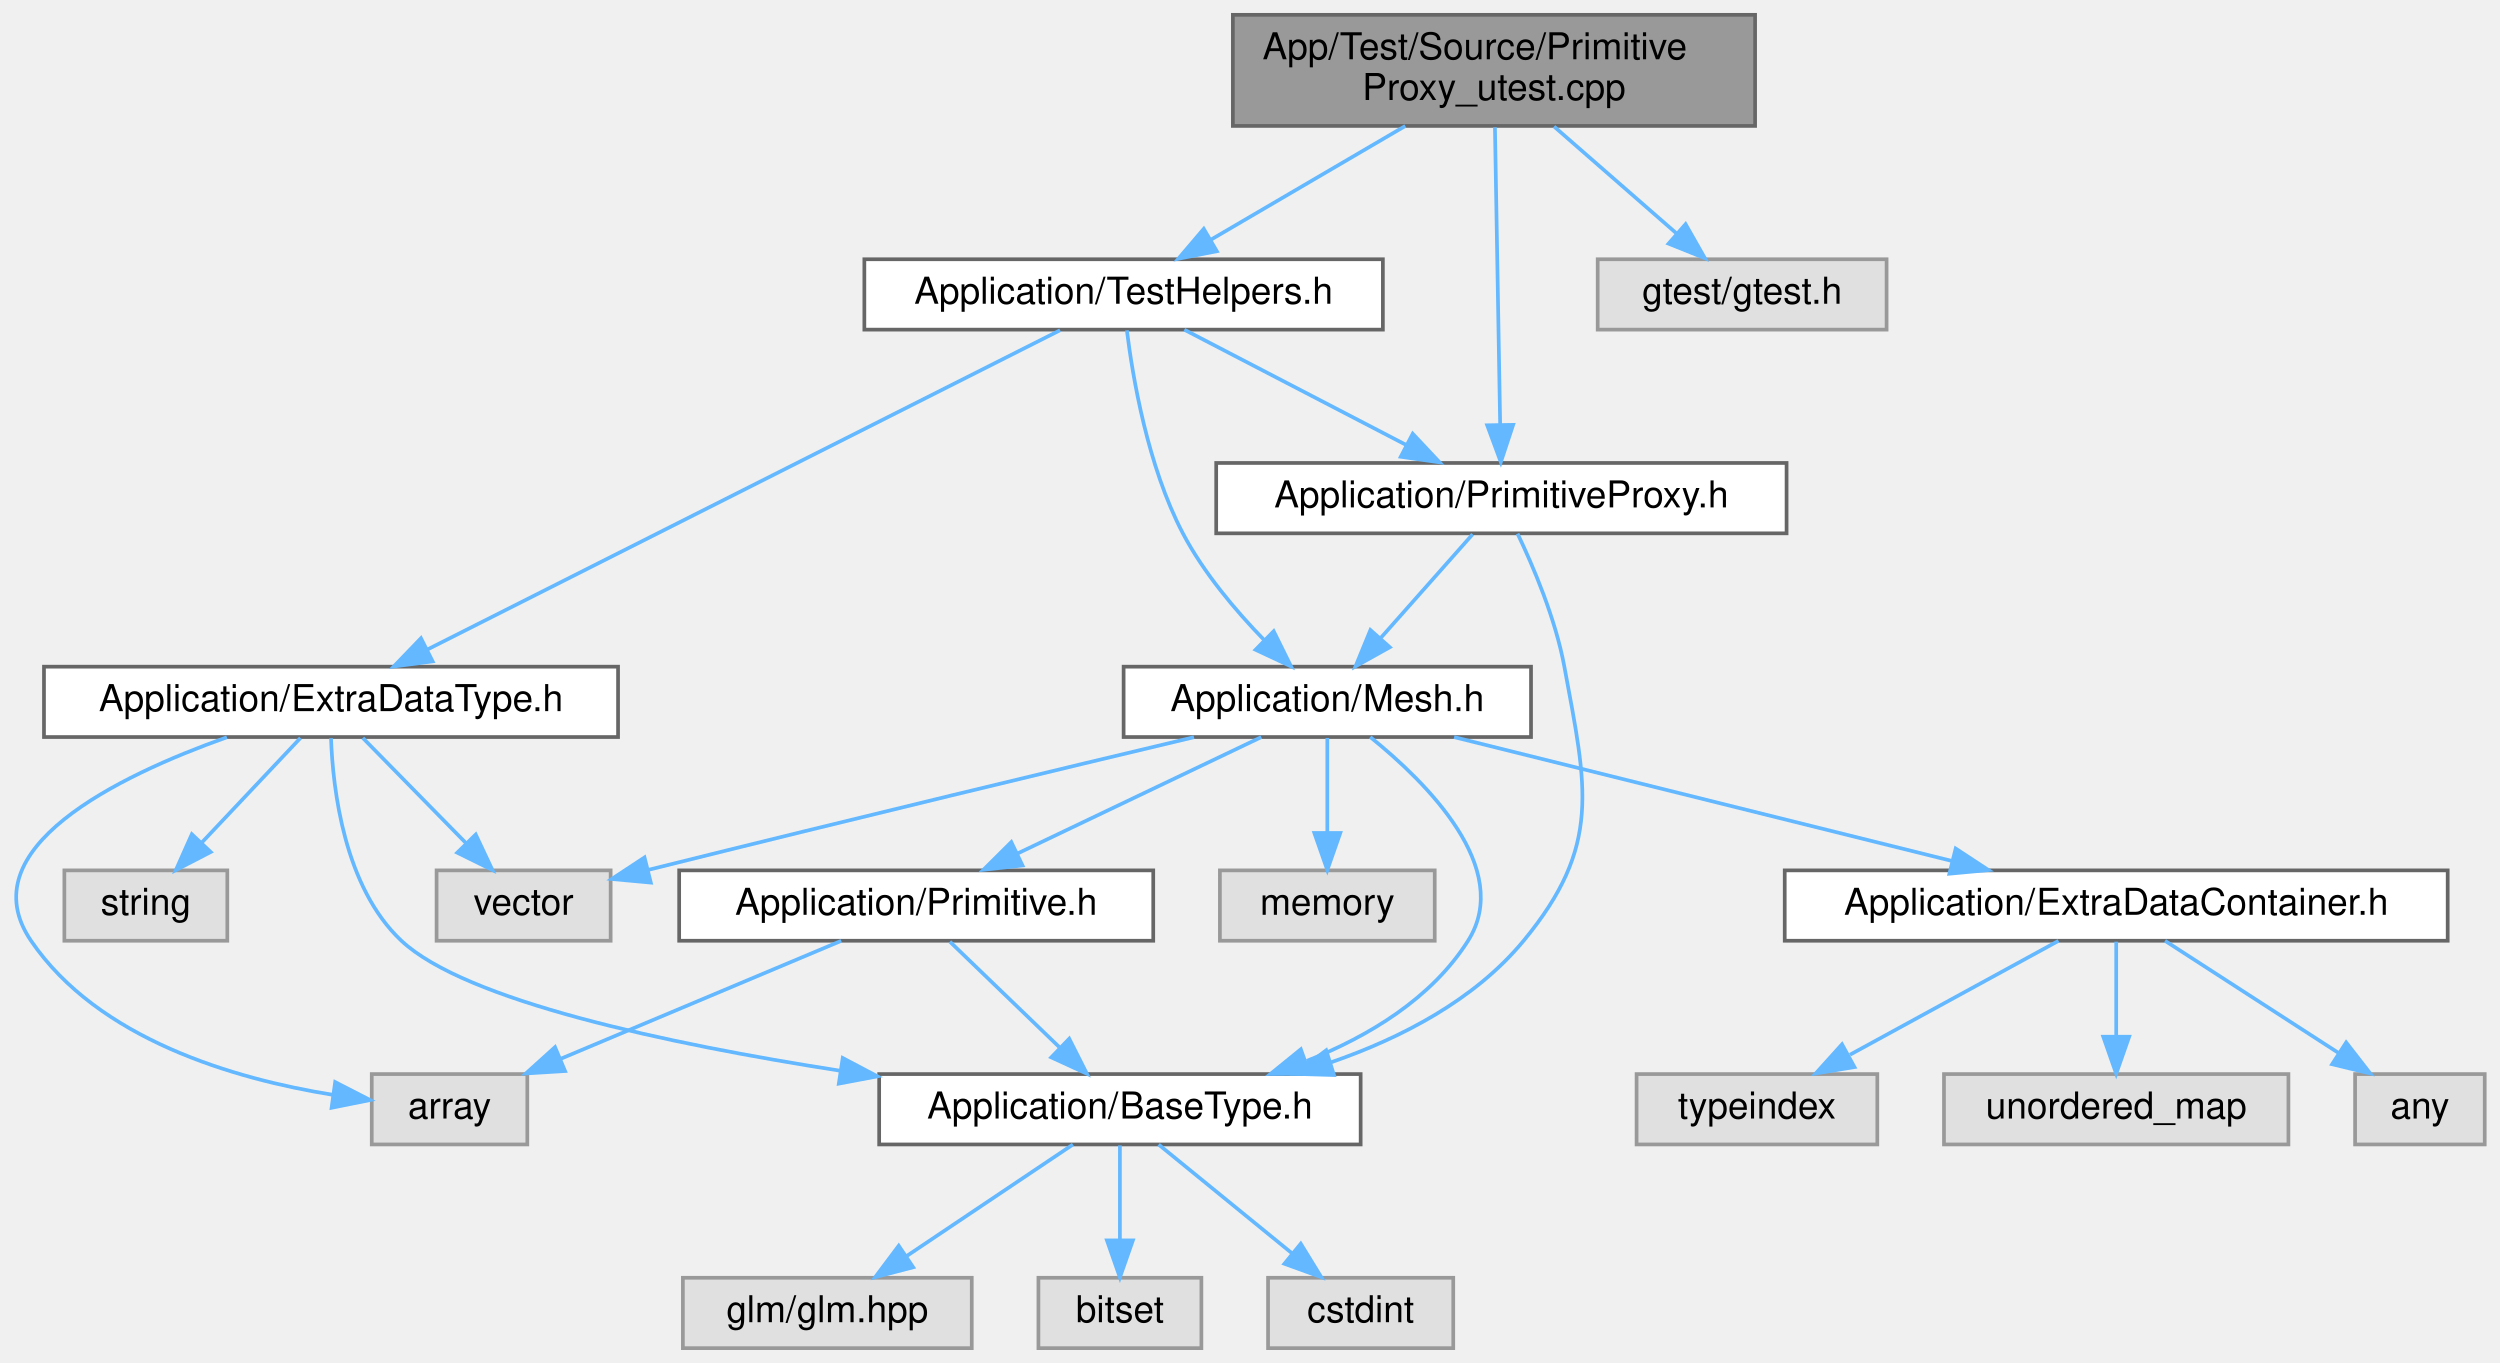
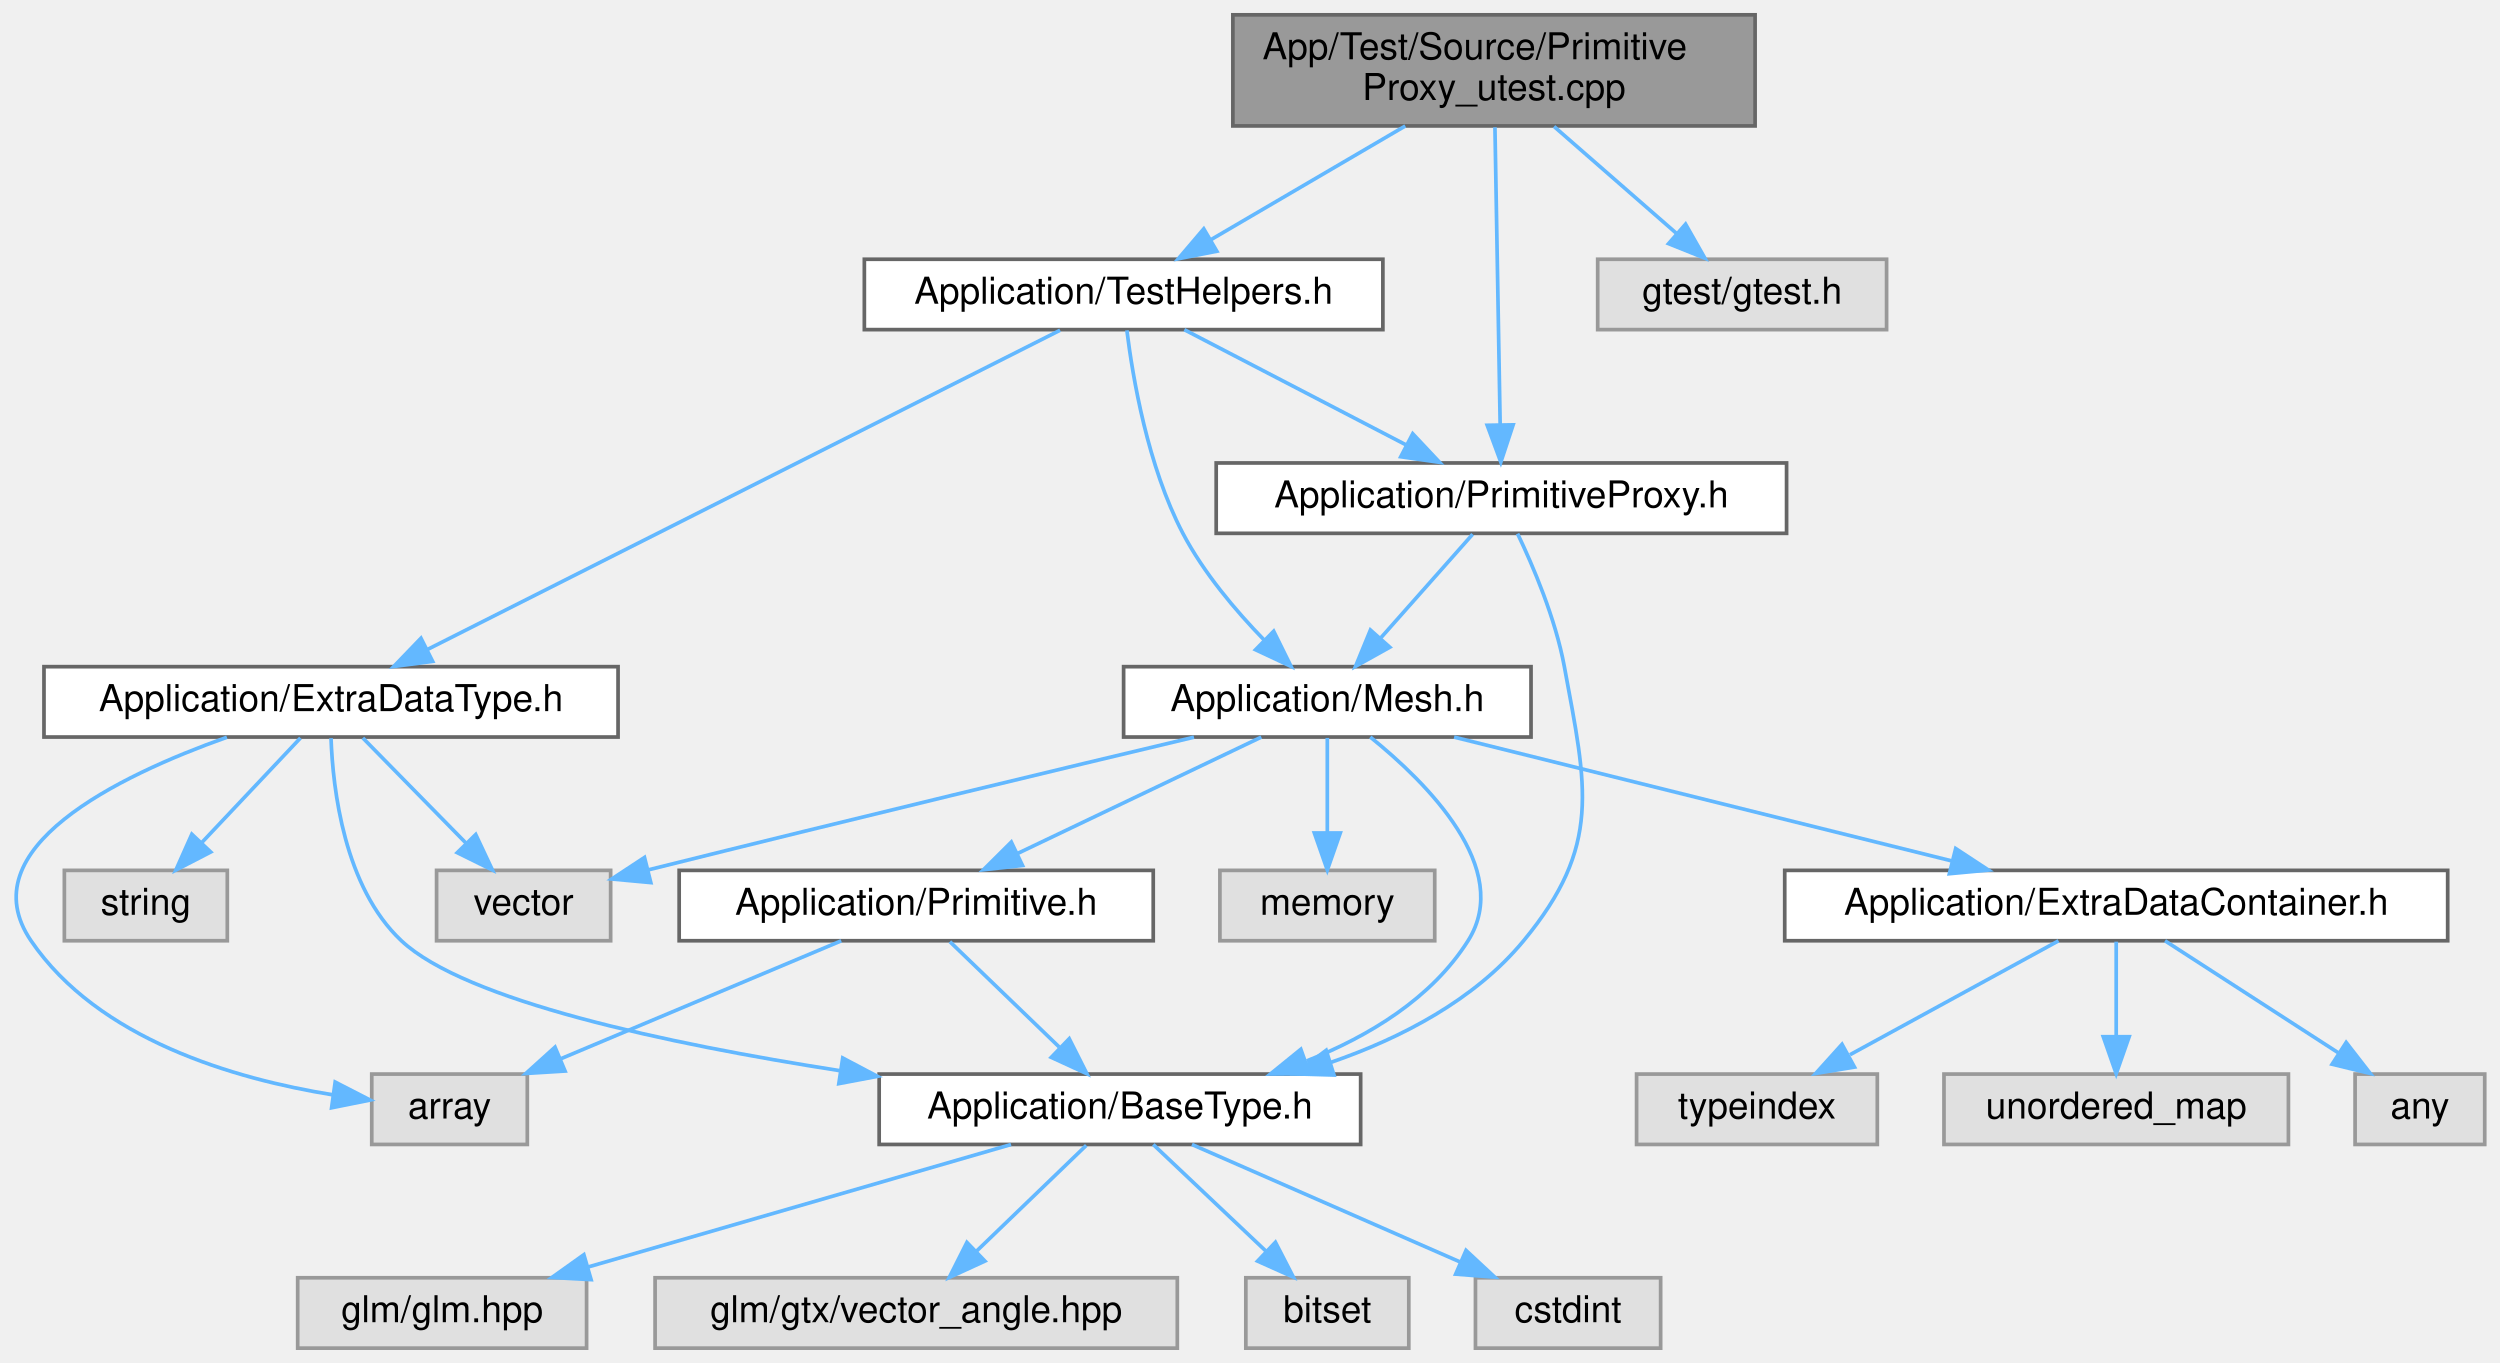
<svg xmlns="http://www.w3.org/2000/svg" xmlns:xlink="http://www.w3.org/1999/xlink" width="675pt" height="368pt" viewBox="0.00 0.00 674.75 368.00">
  <g id="graph0" class="graph" transform="scale(1 1) rotate(0) translate(4 364)">
    <g id="Node000001" class="node">
      <g id="a_Node000001">
        <a xlink:title=" ">
          <polygon fill="#999999" stroke="#666666" points="469.75,-360 328.75,-360 328.75,-330 469.75,-330 469.75,-360" />
          <text text-anchor="start" x="336.75" y="-348" font-family="Helvetica,sans-Serif" font-size="10.00">App/Test/Source/Primitive</text>
          <text text-anchor="middle" x="399.25" y="-337" font-family="Helvetica,sans-Serif" font-size="10.00">Proxy_utest.cpp</text>
        </a>
      </g>
    </g>
    <g id="Node000002" class="node">
      <g id="a_Node000002">
        <a xlink:href="PrimitiveProxy_8h.html" target="_top" xlink:title=" ">
          <polygon fill="white" stroke="#666666" points="478.25,-239 324.25,-239 324.25,-220 478.25,-220 478.25,-239" />
          <text text-anchor="middle" x="401.25" y="-227" font-family="Helvetica,sans-Serif" font-size="10.00">Application/PrimitiveProxy.h</text>
        </a>
      </g>
    </g>
    <g id="edge1_Node000001_Node000002" class="edge">
      <g id="a_edge1_Node000001_Node000002">
        <a xlink:title=" ">
          <path fill="none" stroke="#63b8ff" d="M399.51,-329.63C399.87,-309.21 400.53,-271.81 400.92,-249.24" />
          <polygon fill="#63b8ff" stroke="#63b8ff" points="404.42,-249.29 401.1,-239.23 397.42,-249.17 404.42,-249.29" />
        </a>
      </g>
    </g>
-     <g id="Node000016" class="node">
-       <g id="a_Node000016">
+     <g id="Node000017" class="node">
+       <g id="a_Node000017">
        <a xlink:href="TestHelpers_8h.html" target="_top" xlink:title=" ">
          <polygon fill="white" stroke="#666666" points="369.25,-294 229.25,-294 229.25,-275 369.25,-275 369.25,-294" />
          <text text-anchor="middle" x="299.25" y="-282" font-family="Helvetica,sans-Serif" font-size="10.00">Application/TestHelpers.h</text>
        </a>
      </g>
    </g>
-     <g id="edge17_Node000001_Node000016" class="edge">
-       <g id="a_edge17_Node000001_Node000016">
+     <g id="edge18_Node000001_Node000017" class="edge">
+       <g id="a_edge18_Node000001_Node000017">
        <a xlink:title=" ">
          <path fill="none" stroke="#63b8ff" d="M375.3,-329.99C359.36,-320.66 338.52,-308.47 322.69,-299.21" />
          <polygon fill="#63b8ff" stroke="#63b8ff" points="324.42,-296.17 314.02,-294.14 320.89,-302.21 324.42,-296.17" />
        </a>
      </g>
    </g>
-     <g id="Node000019" class="node">
-       <g id="a_Node000019">
+     <g id="Node000020" class="node">
+       <g id="a_Node000020">
        <a xlink:title=" ">
          <polygon fill="#e0e0e0" stroke="#999999" points="505.25,-294 427.25,-294 427.25,-275 505.25,-275 505.25,-294" />
          <text text-anchor="middle" x="466.25" y="-282" font-family="Helvetica,sans-Serif" font-size="10.00">gtest/gtest.h</text>
        </a>
      </g>
    </g>
-     <g id="edge25_Node000001_Node000019" class="edge">
-       <g id="a_edge25_Node000001_Node000019">
+     <g id="edge26_Node000001_Node000020" class="edge">
+       <g id="a_edge26_Node000001_Node000020">
        <a xlink:title=" ">
          <path fill="none" stroke="#63b8ff" d="M415.47,-329.84C425.5,-321.09 438.36,-309.85 448.64,-300.88" />
          <polygon fill="#63b8ff" stroke="#63b8ff" points="450.98,-303.48 456.21,-294.27 446.38,-298.21 450.98,-303.48" />
        </a>
      </g>
    </g>
    <g id="Node000003" class="node">
      <g id="a_Node000003">
        <a xlink:href="BaseType_8h.html" target="_top" xlink:title=" ">
          <polygon fill="white" stroke="#666666" points="363.25,-74 233.25,-74 233.25,-55 363.25,-55 363.25,-74" />
          <text text-anchor="middle" x="298.25" y="-62" font-family="Helvetica,sans-Serif" font-size="10.00">Application/BaseType.h</text>
        </a>
      </g>
    </g>
    <g id="edge2_Node000002_Node000003" class="edge">
      <g id="a_edge2_Node000002_Node000003">
        <a xlink:title=" ">
          <path fill="none" stroke="#63b8ff" d="M405.62,-219.91C409.81,-211.14 415.85,-197.01 418.25,-184 424.29,-151.3 428.43,-135.64 407.25,-110 394.06,-94.02 374.22,-83.72 355.07,-77.11" />
          <polygon fill="#63b8ff" stroke="#63b8ff" points="356.05,-73.74 345.46,-74.06 353.94,-80.42 356.05,-73.74" />
        </a>
      </g>
    </g>
-     <g id="Node000007" class="node">
-       <g id="a_Node000007">
+     <g id="Node000008" class="node">
+       <g id="a_Node000008">
        <a xlink:href="Mesh_8h.html" target="_top" xlink:title=" ">
          <polygon fill="white" stroke="#666666" points="409.25,-184 299.25,-184 299.25,-165 409.25,-165 409.25,-184" />
          <text text-anchor="middle" x="354.25" y="-172" font-family="Helvetica,sans-Serif" font-size="10.00">Application/Mesh.h</text>
        </a>
      </g>
    </g>
-     <g id="edge6_Node000002_Node000007" class="edge">
-       <g id="a_edge6_Node000002_Node000007">
+     <g id="edge7_Node000002_Node000008" class="edge">
+       <g id="a_edge7_Node000002_Node000008">
        <a xlink:title=" ">
          <path fill="none" stroke="#63b8ff" d="M393.49,-219.75C386.79,-212.18 376.91,-201.05 368.75,-191.84" />
          <polygon fill="#63b8ff" stroke="#63b8ff" points="371.12,-189.25 361.87,-184.09 365.89,-193.89 371.12,-189.25" />
        </a>
      </g>
    </g>
    <g id="Node000004" class="node">
      <g id="a_Node000004">
        <a xlink:title=" ">
-           <polygon fill="#e0e0e0" stroke="#999999" points="258.25,-19 180.25,-19 180.25,0 258.25,0 258.25,-19" />
-           <text text-anchor="middle" x="219.25" y="-7" font-family="Helvetica,sans-Serif" font-size="10.00">glm/glm.hpp</text>
+           <polygon fill="#e0e0e0" stroke="#999999" points="154.25,-19 76.25,-19 76.25,0 154.25,0 154.25,-19" />
+           <text text-anchor="middle" x="115.25" y="-7" font-family="Helvetica,sans-Serif" font-size="10.00">glm/glm.hpp</text>
        </a>
      </g>
    </g>
    <g id="edge3_Node000003_Node000004" class="edge">
      <g id="a_edge3_Node000003_Node000004">
        <a xlink:title=" ">
-           <path fill="none" stroke="#63b8ff" d="M285.56,-54.98C273.43,-46.84 254.9,-34.41 240.51,-24.76" />
-           <polygon fill="#63b8ff" stroke="#63b8ff" points="242.43,-21.84 232.18,-19.17 238.53,-27.65 242.43,-21.84" />
+           <path fill="none" stroke="#63b8ff" d="M268.85,-54.98C237.86,-46.01 188.88,-31.82 154.58,-21.89" />
+           <polygon fill="#63b8ff" stroke="#63b8ff" points="155.47,-18.5 144.89,-19.08 153.52,-25.23 155.47,-18.5" />
        </a>
      </g>
    </g>
    <g id="Node000005" class="node">
      <g id="a_Node000005">
        <a xlink:title=" ">
-           <polygon fill="#e0e0e0" stroke="#999999" points="320.25,-19 276.25,-19 276.25,0 320.25,0 320.25,-19" />
-           <text text-anchor="middle" x="298.25" y="-7" font-family="Helvetica,sans-Serif" font-size="10.00">bitset</text>
+           <polygon fill="#e0e0e0" stroke="#999999" points="313.75,-19 172.75,-19 172.75,0 313.75,0 313.75,-19" />
+           <text text-anchor="middle" x="243.25" y="-7" font-family="Helvetica,sans-Serif" font-size="10.00">glm/gtx/vector_angle.hpp</text>
        </a>
      </g>
    </g>
    <g id="edge4_Node000003_Node000005" class="edge">
      <g id="a_edge4_Node000003_Node000005">
        <a xlink:title=" ">
-           <path fill="none" stroke="#63b8ff" d="M298.25,-54.75C298.25,-47.8 298.25,-37.85 298.25,-29.13" />
-           <polygon fill="#63b8ff" stroke="#63b8ff" points="301.75,-29.09 298.25,-19.09 294.75,-29.09 301.75,-29.09" />
+           <path fill="none" stroke="#63b8ff" d="M289.17,-54.75C281.16,-47.03 269.3,-35.6 259.63,-26.28" />
+           <polygon fill="#63b8ff" stroke="#63b8ff" points="261.8,-23.51 252.17,-19.09 256.94,-28.55 261.8,-23.51" />
        </a>
      </g>
    </g>
    <g id="Node000006" class="node">
      <g id="a_Node000006">
        <a xlink:title=" ">
-           <polygon fill="#e0e0e0" stroke="#999999" points="388.25,-19 338.25,-19 338.25,0 388.25,0 388.25,-19" />
-           <text text-anchor="middle" x="363.25" y="-7" font-family="Helvetica,sans-Serif" font-size="10.00">cstdint</text>
+           <polygon fill="#e0e0e0" stroke="#999999" points="376.25,-19 332.25,-19 332.25,0 376.25,0 376.25,-19" />
+           <text text-anchor="middle" x="354.25" y="-7" font-family="Helvetica,sans-Serif" font-size="10.00">bitset</text>
        </a>
      </g>
    </g>
    <g id="edge5_Node000003_Node000006" class="edge">
      <g id="a_edge5_Node000003_Node000006">
        <a xlink:title=" ">
-           <path fill="none" stroke="#63b8ff" d="M308.7,-54.98C318.4,-47.07 333.07,-35.11 344.75,-25.58" />
-           <polygon fill="#63b8ff" stroke="#63b8ff" points="347.08,-28.2 352.62,-19.17 342.66,-22.78 347.08,-28.2" />
-         </a>
-       </g>
-     </g>
-     <g id="edge7_Node000007_Node000003" class="edge">
-       <g id="a_edge7_Node000007_Node000003">
+           <path fill="none" stroke="#63b8ff" d="M307.25,-54.98C315.45,-47.23 327.76,-35.58 337.73,-26.14" />
+           <polygon fill="#63b8ff" stroke="#63b8ff" points="340.24,-28.59 345.09,-19.17 335.42,-23.5 340.24,-28.59" />
+         </a>
+       </g>
+     </g>
+     <g id="Node000007" class="node">
+       <g id="a_Node000007">
+         <a xlink:title=" ">
+           <polygon fill="#e0e0e0" stroke="#999999" points="444.25,-19 394.25,-19 394.25,0 444.25,0 444.25,-19" />
+           <text text-anchor="middle" x="419.25" y="-7" font-family="Helvetica,sans-Serif" font-size="10.00">cstdint</text>
+         </a>
+       </g>
+     </g>
+     <g id="edge6_Node000003_Node000007" class="edge">
+       <g id="a_edge6_Node000003_Node000007">
+         <a xlink:title=" ">
+           <path fill="none" stroke="#63b8ff" d="M317.7,-54.98C337.25,-46.42 367.63,-33.11 390.08,-23.28" />
+           <polygon fill="#63b8ff" stroke="#63b8ff" points="391.7,-26.39 399.46,-19.17 388.9,-19.98 391.7,-26.39" />
+         </a>
+       </g>
+     </g>
+     <g id="edge8_Node000008_Node000003" class="edge">
+       <g id="a_edge8_Node000008_Node000003">
        <a xlink:title=" ">
          <path fill="none" stroke="#63b8ff" d="M365.84,-165C381.08,-152.73 404.55,-129.43 392.25,-110 382.41,-94.44 365.49,-84.22 348.69,-77.55" />
          <polygon fill="#63b8ff" stroke="#63b8ff" points="349.47,-74.1 338.87,-74.01 347.1,-80.69 349.47,-74.1" />
        </a>
      </g>
    </g>
-     <g id="Node000008" class="node">
-       <g id="a_Node000008">
+     <g id="Node000009" class="node">
+       <g id="a_Node000009">
        <a xlink:href="ExtraDataContainer_8h.html" target="_top" xlink:title=" ">
          <polygon fill="white" stroke="#666666" points="656.75,-129 477.75,-129 477.75,-110 656.75,-110 656.75,-129" />
          <text text-anchor="middle" x="567.25" y="-117" font-family="Helvetica,sans-Serif" font-size="10.00">Application/ExtraDataContainer.h</text>
        </a>
      </g>
    </g>
-     <g id="edge8_Node000007_Node000008" class="edge">
-       <g id="a_edge8_Node000007_Node000008">
+     <g id="edge9_Node000008_Node000009" class="edge">
+       <g id="a_edge9_Node000008_Node000009">
        <a xlink:title=" ">
          <path fill="none" stroke="#63b8ff" d="M388.48,-164.98C425.01,-155.89 483.03,-141.46 523.01,-131.51" />
          <polygon fill="#63b8ff" stroke="#63b8ff" points="523.91,-134.89 532.76,-129.08 522.21,-128.1 523.91,-134.89" />
        </a>
      </g>
    </g>
-     <g id="Node000012" class="node">
-       <g id="a_Node000012">
+     <g id="Node000013" class="node">
+       <g id="a_Node000013">
        <a xlink:href="Primitive_8h.html" target="_top" xlink:title=" ">
          <polygon fill="white" stroke="#666666" points="307.25,-129 179.25,-129 179.25,-110 307.25,-110 307.25,-129" />
          <text text-anchor="middle" x="243.25" y="-117" font-family="Helvetica,sans-Serif" font-size="10.00">Application/Primitive.h</text>
        </a>
      </g>
    </g>
-     <g id="edge12_Node000007_Node000012" class="edge">
-       <g id="a_edge12_Node000007_Node000012">
+     <g id="edge13_Node000008_Node000013" class="edge">
+       <g id="a_edge13_Node000008_Node000013">
        <a xlink:title=" ">
          <path fill="none" stroke="#63b8ff" d="M336.42,-164.98C318.64,-156.5 291.11,-143.35 270.57,-133.54" />
          <polygon fill="#63b8ff" stroke="#63b8ff" points="271.95,-130.32 261.41,-129.17 268.93,-136.64 271.95,-130.32" />
        </a>
      </g>
    </g>
+     <g id="Node000015" class="node">
+       <g id="a_Node000015">
+         <a xlink:title=" ">
+           <polygon fill="#e0e0e0" stroke="#999999" points="383.25,-129 325.25,-129 325.25,-110 383.25,-110 383.25,-129" />
+           <text text-anchor="middle" x="354.25" y="-117" font-family="Helvetica,sans-Serif" font-size="10.00">memory</text>
+         </a>
+       </g>
+     </g>
+     <g id="edge16_Node000008_Node000015" class="edge">
+       <g id="a_edge16_Node000008_Node000015">
+         <a xlink:title=" ">
+           <path fill="none" stroke="#63b8ff" d="M354.25,-164.75C354.25,-157.8 354.25,-147.85 354.25,-139.13" />
+           <polygon fill="#63b8ff" stroke="#63b8ff" points="357.75,-139.09 354.25,-129.09 350.75,-139.09 357.75,-139.09" />
+         </a>
+       </g>
+     </g>
+     <g id="Node000016" class="node">
+       <g id="a_Node000016">
+         <a xlink:title=" ">
+           <polygon fill="#e0e0e0" stroke="#999999" points="160.75,-129 113.75,-129 113.75,-110 160.75,-110 160.75,-129" />
+           <text text-anchor="middle" x="137.25" y="-117" font-family="Helvetica,sans-Serif" font-size="10.00">vector</text>
+         </a>
+       </g>
+     </g>
+     <g id="edge17_Node000008_Node000016" class="edge">
+       <g id="a_edge17_Node000008_Node000016">
+         <a xlink:title=" ">
+           <path fill="none" stroke="#63b8ff" d="M318.25,-164.96C283.16,-156.6 228.04,-143.37 170.96,-129.15" />
+           <polygon fill="#63b8ff" stroke="#63b8ff" points="171.59,-125.7 161.04,-126.67 169.89,-132.49 171.59,-125.7" />
+         </a>
+       </g>
+     </g>
+     <g id="Node000010" class="node">
+       <g id="a_Node000010">
+         <a xlink:title=" ">
+           <polygon fill="#e0e0e0" stroke="#999999" points="666.75,-74 631.75,-74 631.75,-55 666.75,-55 666.75,-74" />
+           <text text-anchor="middle" x="649.25" y="-62" font-family="Helvetica,sans-Serif" font-size="10.00">any</text>
+         </a>
+       </g>
+     </g>
+     <g id="edge10_Node000009_Node000010" class="edge">
+       <g id="a_edge10_Node000009_Node000010">
+         <a xlink:title=" ">
+           <path fill="none" stroke="#63b8ff" d="M580.43,-109.98C593.03,-101.84 612.26,-89.41 627.19,-79.76" />
+           <polygon fill="#63b8ff" stroke="#63b8ff" points="629.34,-82.54 635.84,-74.17 625.54,-76.66 629.34,-82.54" />
+         </a>
+       </g>
+     </g>
+     <g id="Node000011" class="node">
+       <g id="a_Node000011">
+         <a xlink:title=" ">
+           <polygon fill="#e0e0e0" stroke="#999999" points="502.75,-74 437.75,-74 437.75,-55 502.75,-55 502.75,-74" />
+           <text text-anchor="middle" x="470.25" y="-62" font-family="Helvetica,sans-Serif" font-size="10.00">typeindex</text>
+         </a>
+       </g>
+     </g>
+     <g id="edge11_Node000009_Node000011" class="edge">
+       <g id="a_edge11_Node000009_Node000011">
+         <a xlink:title=" ">
+           <path fill="none" stroke="#63b8ff" d="M551.67,-109.98C536.49,-101.69 513.16,-88.94 495.36,-79.22" />
+           <polygon fill="#63b8ff" stroke="#63b8ff" points="496.58,-75.89 486.12,-74.17 493.22,-82.04 496.58,-75.89" />
+         </a>
+       </g>
+     </g>
+     <g id="Node000012" class="node">
+       <g id="a_Node000012">
+         <a xlink:title=" ">
+           <polygon fill="#e0e0e0" stroke="#999999" points="613.75,-74 520.75,-74 520.75,-55 613.75,-55 613.75,-74" />
+           <text text-anchor="middle" x="567.25" y="-62" font-family="Helvetica,sans-Serif" font-size="10.00">unordered_map</text>
+         </a>
+       </g>
+     </g>
+     <g id="edge12_Node000009_Node000012" class="edge">
+       <g id="a_edge12_Node000009_Node000012">
+         <a xlink:title=" ">
+           <path fill="none" stroke="#63b8ff" d="M567.25,-109.75C567.25,-102.8 567.25,-92.85 567.25,-84.13" />
+           <polygon fill="#63b8ff" stroke="#63b8ff" points="570.75,-84.09 567.25,-74.09 563.75,-84.09 570.75,-84.09" />
+         </a>
+       </g>
+     </g>
+     <g id="edge14_Node000013_Node000003" class="edge">
+       <g id="a_edge14_Node000013_Node000003">
+         <a xlink:title=" ">
+           <path fill="none" stroke="#63b8ff" d="M252.34,-109.75C260.35,-102.03 272.21,-90.6 281.88,-81.28" />
+           <polygon fill="#63b8ff" stroke="#63b8ff" points="284.57,-83.55 289.34,-74.09 279.71,-78.51 284.57,-83.55" />
+         </a>
+       </g>
+     </g>
    <g id="Node000014" class="node">
      <g id="a_Node000014">
        <a xlink:title=" ">
-           <polygon fill="#e0e0e0" stroke="#999999" points="383.25,-129 325.25,-129 325.25,-110 383.25,-110 383.25,-129" />
-           <text text-anchor="middle" x="354.25" y="-117" font-family="Helvetica,sans-Serif" font-size="10.00">memory</text>
-         </a>
-       </g>
-     </g>
-     <g id="edge15_Node000007_Node000014" class="edge">
-       <g id="a_edge15_Node000007_Node000014">
-         <a xlink:title=" ">
-           <path fill="none" stroke="#63b8ff" d="M354.25,-164.75C354.25,-157.8 354.25,-147.85 354.25,-139.13" />
-           <polygon fill="#63b8ff" stroke="#63b8ff" points="357.75,-139.09 354.25,-129.09 350.75,-139.09 357.75,-139.09" />
-         </a>
-       </g>
-     </g>
-     <g id="Node000015" class="node">
-       <g id="a_Node000015">
-         <a xlink:title=" ">
-           <polygon fill="#e0e0e0" stroke="#999999" points="160.75,-129 113.75,-129 113.75,-110 160.75,-110 160.75,-129" />
-           <text text-anchor="middle" x="137.25" y="-117" font-family="Helvetica,sans-Serif" font-size="10.00">vector</text>
-         </a>
-       </g>
-     </g>
-     <g id="edge16_Node000007_Node000015" class="edge">
-       <g id="a_edge16_Node000007_Node000015">
-         <a xlink:title=" ">
-           <path fill="none" stroke="#63b8ff" d="M318.25,-164.96C283.16,-156.6 228.04,-143.37 170.96,-129.15" />
-           <polygon fill="#63b8ff" stroke="#63b8ff" points="171.59,-125.7 161.04,-126.67 169.89,-132.49 171.59,-125.7" />
-         </a>
-       </g>
-     </g>
-     <g id="Node000009" class="node">
-       <g id="a_Node000009">
-         <a xlink:title=" ">
-           <polygon fill="#e0e0e0" stroke="#999999" points="666.75,-74 631.75,-74 631.75,-55 666.75,-55 666.75,-74" />
-           <text text-anchor="middle" x="649.25" y="-62" font-family="Helvetica,sans-Serif" font-size="10.00">any</text>
-         </a>
-       </g>
-     </g>
-     <g id="edge9_Node000008_Node000009" class="edge">
-       <g id="a_edge9_Node000008_Node000009">
-         <a xlink:title=" ">
-           <path fill="none" stroke="#63b8ff" d="M580.43,-109.98C593.03,-101.84 612.26,-89.41 627.19,-79.76" />
-           <polygon fill="#63b8ff" stroke="#63b8ff" points="629.34,-82.54 635.84,-74.17 625.54,-76.66 629.34,-82.54" />
-         </a>
-       </g>
-     </g>
-     <g id="Node000010" class="node">
-       <g id="a_Node000010">
-         <a xlink:title=" ">
-           <polygon fill="#e0e0e0" stroke="#999999" points="502.75,-74 437.75,-74 437.75,-55 502.75,-55 502.75,-74" />
-           <text text-anchor="middle" x="470.25" y="-62" font-family="Helvetica,sans-Serif" font-size="10.00">typeindex</text>
-         </a>
-       </g>
-     </g>
-     <g id="edge10_Node000008_Node000010" class="edge">
-       <g id="a_edge10_Node000008_Node000010">
-         <a xlink:title=" ">
-           <path fill="none" stroke="#63b8ff" d="M551.67,-109.98C536.49,-101.69 513.16,-88.94 495.36,-79.22" />
-           <polygon fill="#63b8ff" stroke="#63b8ff" points="496.58,-75.89 486.12,-74.17 493.22,-82.04 496.58,-75.89" />
-         </a>
-       </g>
-     </g>
-     <g id="Node000011" class="node">
-       <g id="a_Node000011">
-         <a xlink:title=" ">
-           <polygon fill="#e0e0e0" stroke="#999999" points="613.75,-74 520.75,-74 520.75,-55 613.75,-55 613.75,-74" />
-           <text text-anchor="middle" x="567.25" y="-62" font-family="Helvetica,sans-Serif" font-size="10.00">unordered_map</text>
-         </a>
-       </g>
-     </g>
-     <g id="edge11_Node000008_Node000011" class="edge">
-       <g id="a_edge11_Node000008_Node000011">
-         <a xlink:title=" ">
-           <path fill="none" stroke="#63b8ff" d="M567.25,-109.75C567.25,-102.8 567.25,-92.85 567.25,-84.13" />
-           <polygon fill="#63b8ff" stroke="#63b8ff" points="570.75,-84.09 567.25,-74.09 563.75,-84.09 570.75,-84.09" />
-         </a>
-       </g>
-     </g>
-     <g id="edge13_Node000012_Node000003" class="edge">
-       <g id="a_edge13_Node000012_Node000003">
-         <a xlink:title=" ">
-           <path fill="none" stroke="#63b8ff" d="M252.34,-109.75C260.35,-102.03 272.21,-90.6 281.88,-81.28" />
-           <polygon fill="#63b8ff" stroke="#63b8ff" points="284.57,-83.55 289.34,-74.09 279.71,-78.51 284.57,-83.55" />
-         </a>
-       </g>
-     </g>
-     <g id="Node000013" class="node">
-       <g id="a_Node000013">
-         <a xlink:title=" ">
          <polygon fill="#e0e0e0" stroke="#999999" points="138.25,-74 96.25,-74 96.25,-55 138.25,-55 138.25,-74" />
          <text text-anchor="middle" x="117.25" y="-62" font-family="Helvetica,sans-Serif" font-size="10.00">array</text>
        </a>
      </g>
    </g>
-     <g id="edge14_Node000012_Node000013" class="edge">
-       <g id="a_edge14_Node000012_Node000013">
+     <g id="edge15_Node000013_Node000014" class="edge">
+       <g id="a_edge15_Node000013_Node000014">
        <a xlink:title=" ">
          <path fill="none" stroke="#63b8ff" d="M223.01,-109.98C202.56,-101.38 170.72,-87.99 147.32,-78.15" />
          <polygon fill="#63b8ff" stroke="#63b8ff" points="148.44,-74.82 137.87,-74.17 145.73,-81.27 148.44,-74.82" />
        </a>
      </g>
    </g>
-     <g id="edge24_Node000016_Node000002" class="edge">
-       <g id="a_edge24_Node000016_Node000002">
+     <g id="edge25_Node000017_Node000002" class="edge">
+       <g id="a_edge25_Node000017_Node000002">
        <a xlink:title=" ">
          <path fill="none" stroke="#63b8ff" d="M315.64,-274.98C331.83,-266.57 356.82,-253.59 375.64,-243.81" />
          <polygon fill="#63b8ff" stroke="#63b8ff" points="377.31,-246.89 384.57,-239.17 374.08,-240.68 377.31,-246.89" />
        </a>
      </g>
    </g>
-     <g id="edge23_Node000016_Node000007" class="edge">
-       <g id="a_edge23_Node000016_Node000007">
+     <g id="edge24_Node000017_Node000008" class="edge">
+       <g id="a_edge24_Node000017_Node000008">
        <a xlink:title=" ">
          <path fill="none" stroke="#63b8ff" d="M300.13,-274.82C301.7,-262.15 305.75,-238.12 315.25,-220 320.84,-209.36 329.47,-199.15 337.19,-191.2" />
          <polygon fill="#63b8ff" stroke="#63b8ff" points="339.77,-193.57 344.46,-184.07 334.87,-188.57 339.77,-193.57" />
        </a>
      </g>
    </g>
-     <g id="Node000017" class="node">
-       <g id="a_Node000017">
+     <g id="Node000018" class="node">
+       <g id="a_Node000018">
        <a xlink:href="ExtraDataType_8h.html" target="_top" xlink:title=" ">
          <polygon fill="white" stroke="#666666" points="162.75,-184 7.75,-184 7.75,-165 162.75,-165 162.75,-184" />
          <text text-anchor="middle" x="85.25" y="-172" font-family="Helvetica,sans-Serif" font-size="10.00">Application/ExtraDataType.h</text>
        </a>
      </g>
    </g>
-     <g id="edge18_Node000016_Node000017" class="edge">
-       <g id="a_edge18_Node000016_Node000017">
+     <g id="edge19_Node000017_Node000018" class="edge">
+       <g id="a_edge19_Node000017_Node000018">
        <a xlink:title=" ">
          <path fill="none" stroke="#63b8ff" d="M282.1,-274.84C244.68,-255.96 155.51,-210.96 111.18,-188.59" />
          <polygon fill="#63b8ff" stroke="#63b8ff" points="112.69,-185.43 102.19,-184.05 109.54,-191.68 112.69,-185.43" />
        </a>
      </g>
    </g>
-     <g id="edge19_Node000017_Node000003" class="edge">
-       <g id="a_edge19_Node000017_Node000003">
+     <g id="edge20_Node000018_Node000003" class="edge">
+       <g id="a_edge20_Node000018_Node000003">
        <a xlink:title=" ">
          <path fill="none" stroke="#63b8ff" d="M85.25,-164.69C85.75,-150.95 88.8,-124.48 104.25,-110 121.52,-93.82 175.84,-82.22 222.62,-74.92" />
          <polygon fill="#63b8ff" stroke="#63b8ff" points="223.41,-78.34 232.77,-73.39 222.36,-71.42 223.41,-78.34" />
        </a>
      </g>
    </g>
-     <g id="edge20_Node000017_Node000013" class="edge">
-       <g id="a_edge20_Node000017_Node000013">
+     <g id="edge21_Node000018_Node000014" class="edge">
+       <g id="a_edge21_Node000018_Node000014">
        <a xlink:title=" ">
          <path fill="none" stroke="#63b8ff" d="M57.13,-164.94C27.52,-154.41 -12.64,-134.81 4.25,-110 22.38,-83.38 59.1,-72.69 85.77,-68.39" />
          <polygon fill="#63b8ff" stroke="#63b8ff" points="86.37,-71.84 95.8,-66.99 85.41,-64.9 86.37,-71.84" />
        </a>
      </g>
    </g>
-     <g id="edge22_Node000017_Node000015" class="edge">
-       <g id="a_edge22_Node000017_Node000015">
+     <g id="edge23_Node000018_Node000016" class="edge">
+       <g id="a_edge23_Node000018_Node000016">
        <a xlink:title=" ">
          <path fill="none" stroke="#63b8ff" d="M93.84,-164.75C101.41,-157.03 112.63,-145.6 121.77,-136.28" />
          <polygon fill="#63b8ff" stroke="#63b8ff" points="124.32,-138.68 128.83,-129.09 119.33,-133.78 124.32,-138.68" />
        </a>
      </g>
    </g>
-     <g id="Node000018" class="node">
-       <g id="a_Node000018">
+     <g id="Node000019" class="node">
+       <g id="a_Node000019">
        <a xlink:title=" ">
          <polygon fill="#e0e0e0" stroke="#999999" points="57.25,-129 13.25,-129 13.25,-110 57.25,-110 57.25,-129" />
          <text text-anchor="middle" x="35.25" y="-117" font-family="Helvetica,sans-Serif" font-size="10.00">string</text>
        </a>
      </g>
    </g>
-     <g id="edge21_Node000017_Node000018" class="edge">
-       <g id="a_edge21_Node000017_Node000018">
+     <g id="edge22_Node000018_Node000019" class="edge">
+       <g id="a_edge22_Node000018_Node000019">
        <a xlink:title=" ">
          <path fill="none" stroke="#63b8ff" d="M77,-164.75C69.79,-157.11 59.14,-145.82 50.41,-136.56" />
          <polygon fill="#63b8ff" stroke="#63b8ff" points="52.77,-133.96 43.36,-129.09 47.67,-138.76 52.77,-133.96" />
        </a>
      </g>
    </g>
  </g>
</svg>
